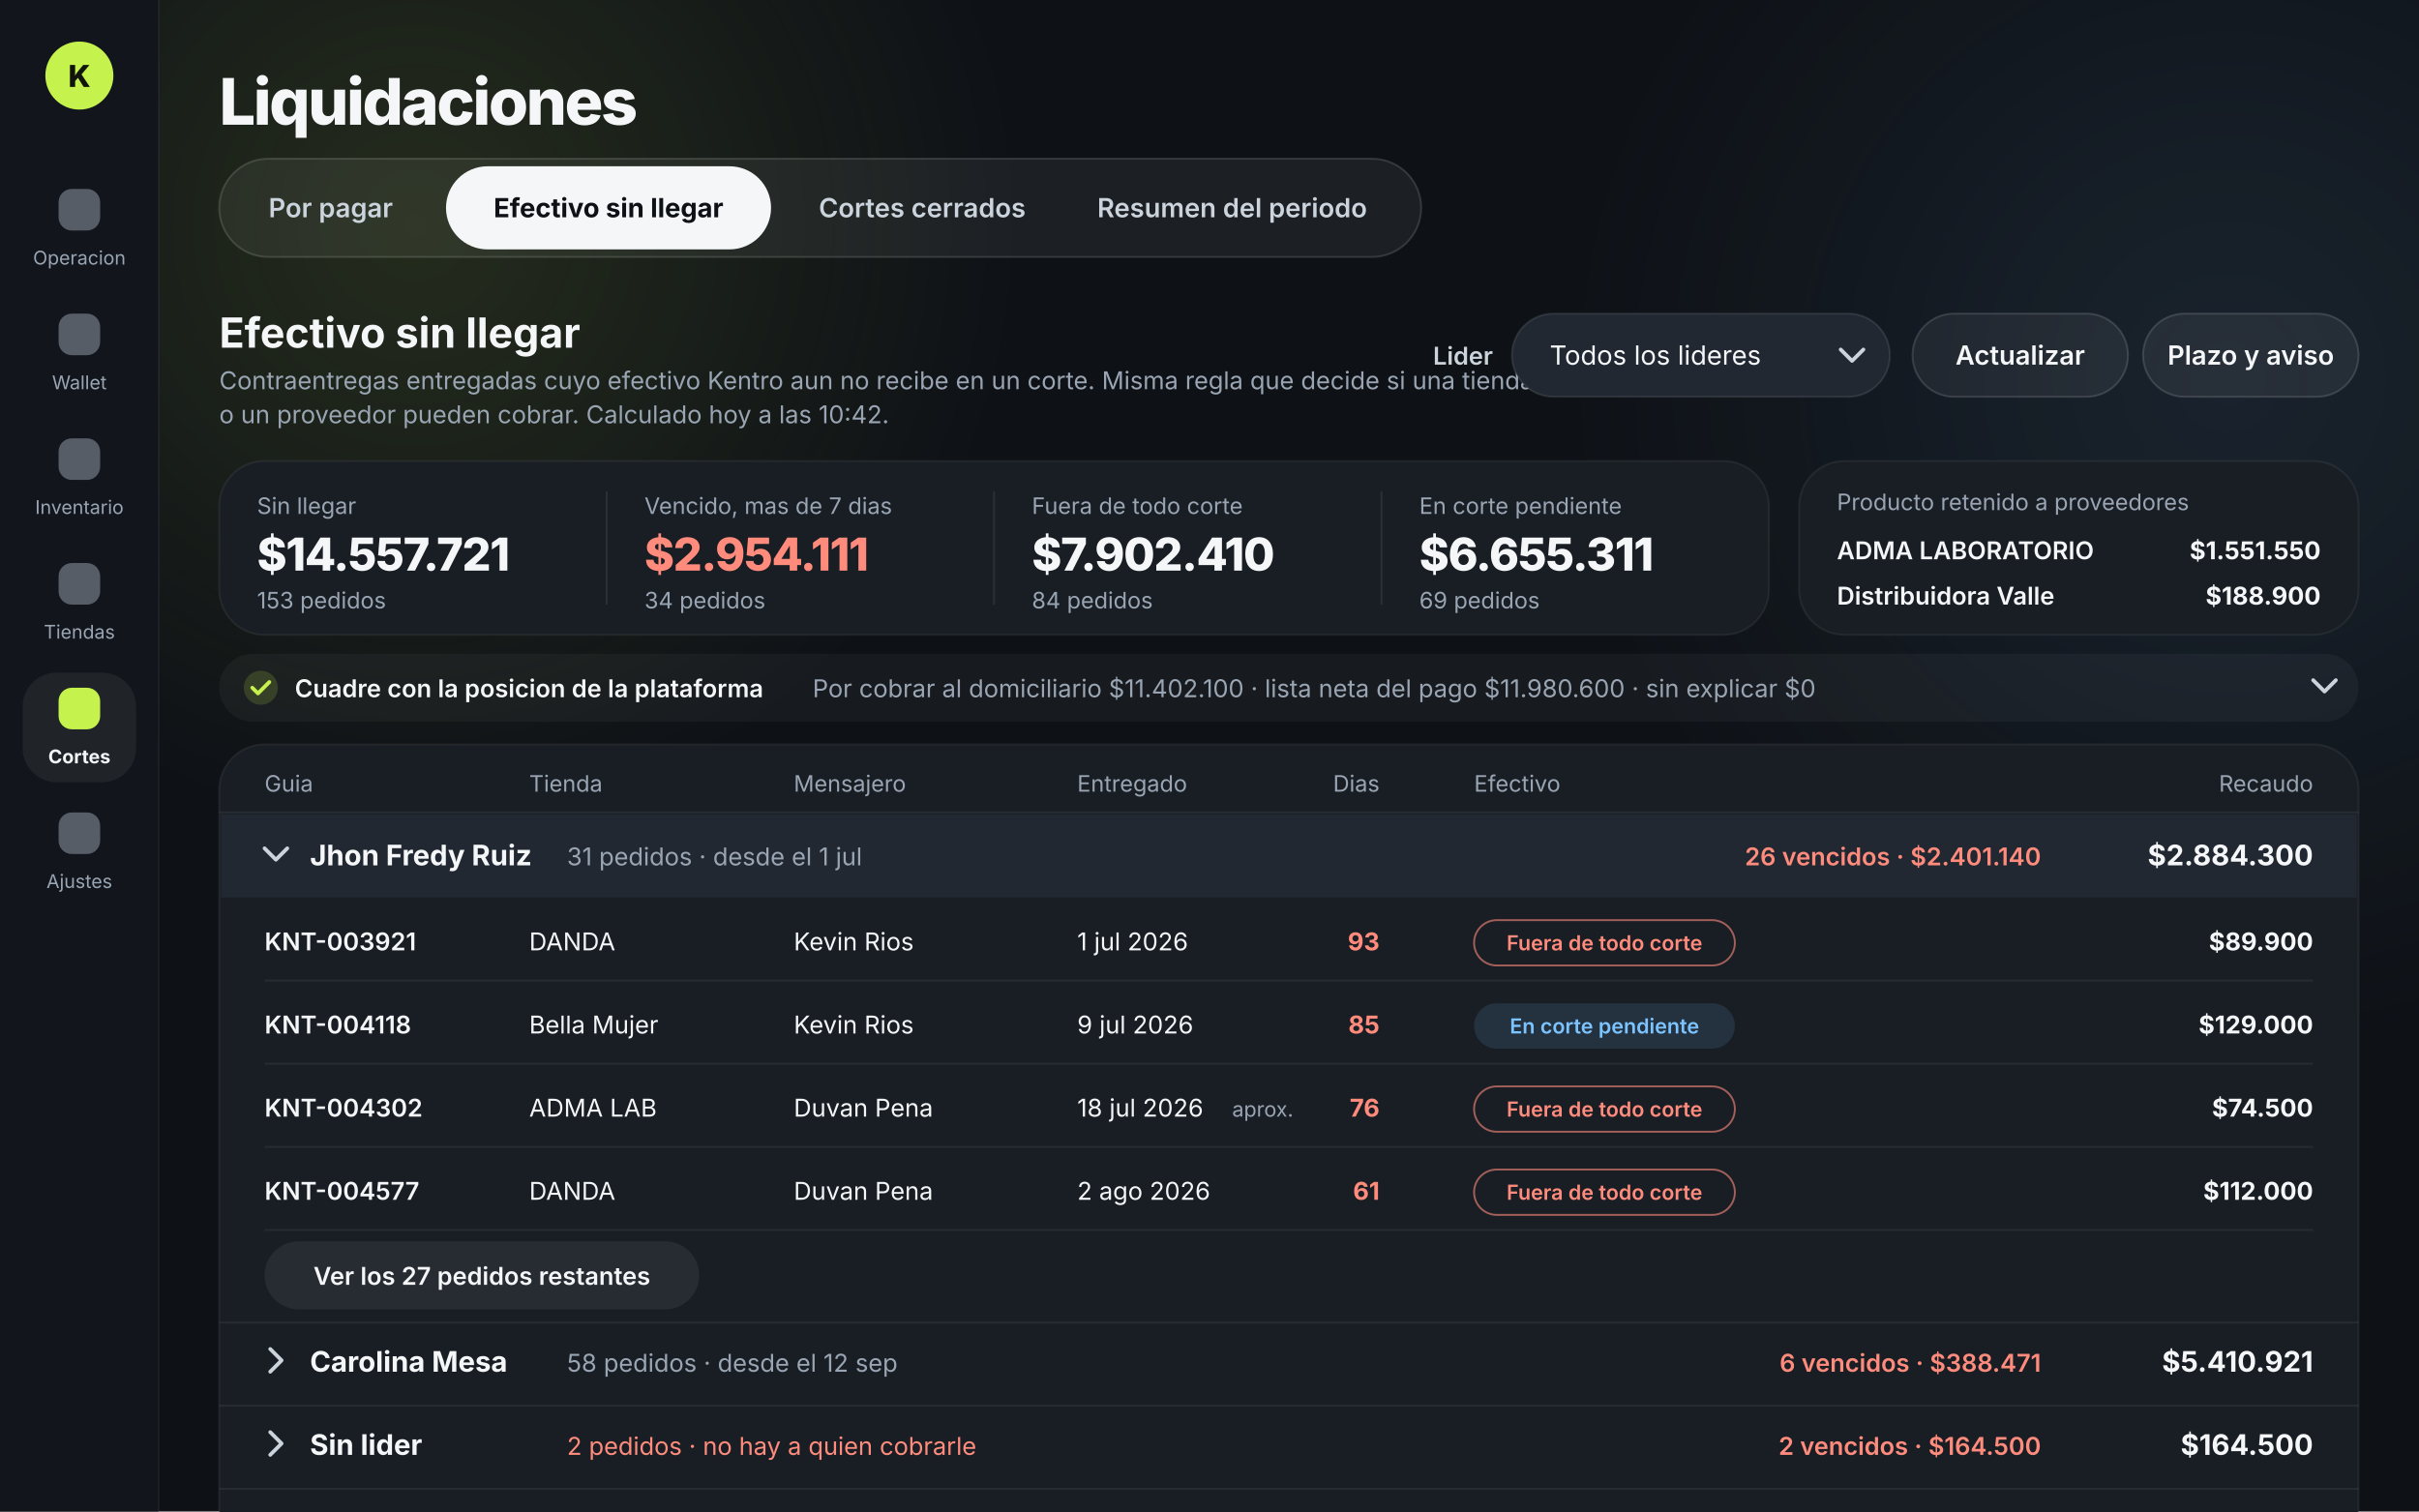
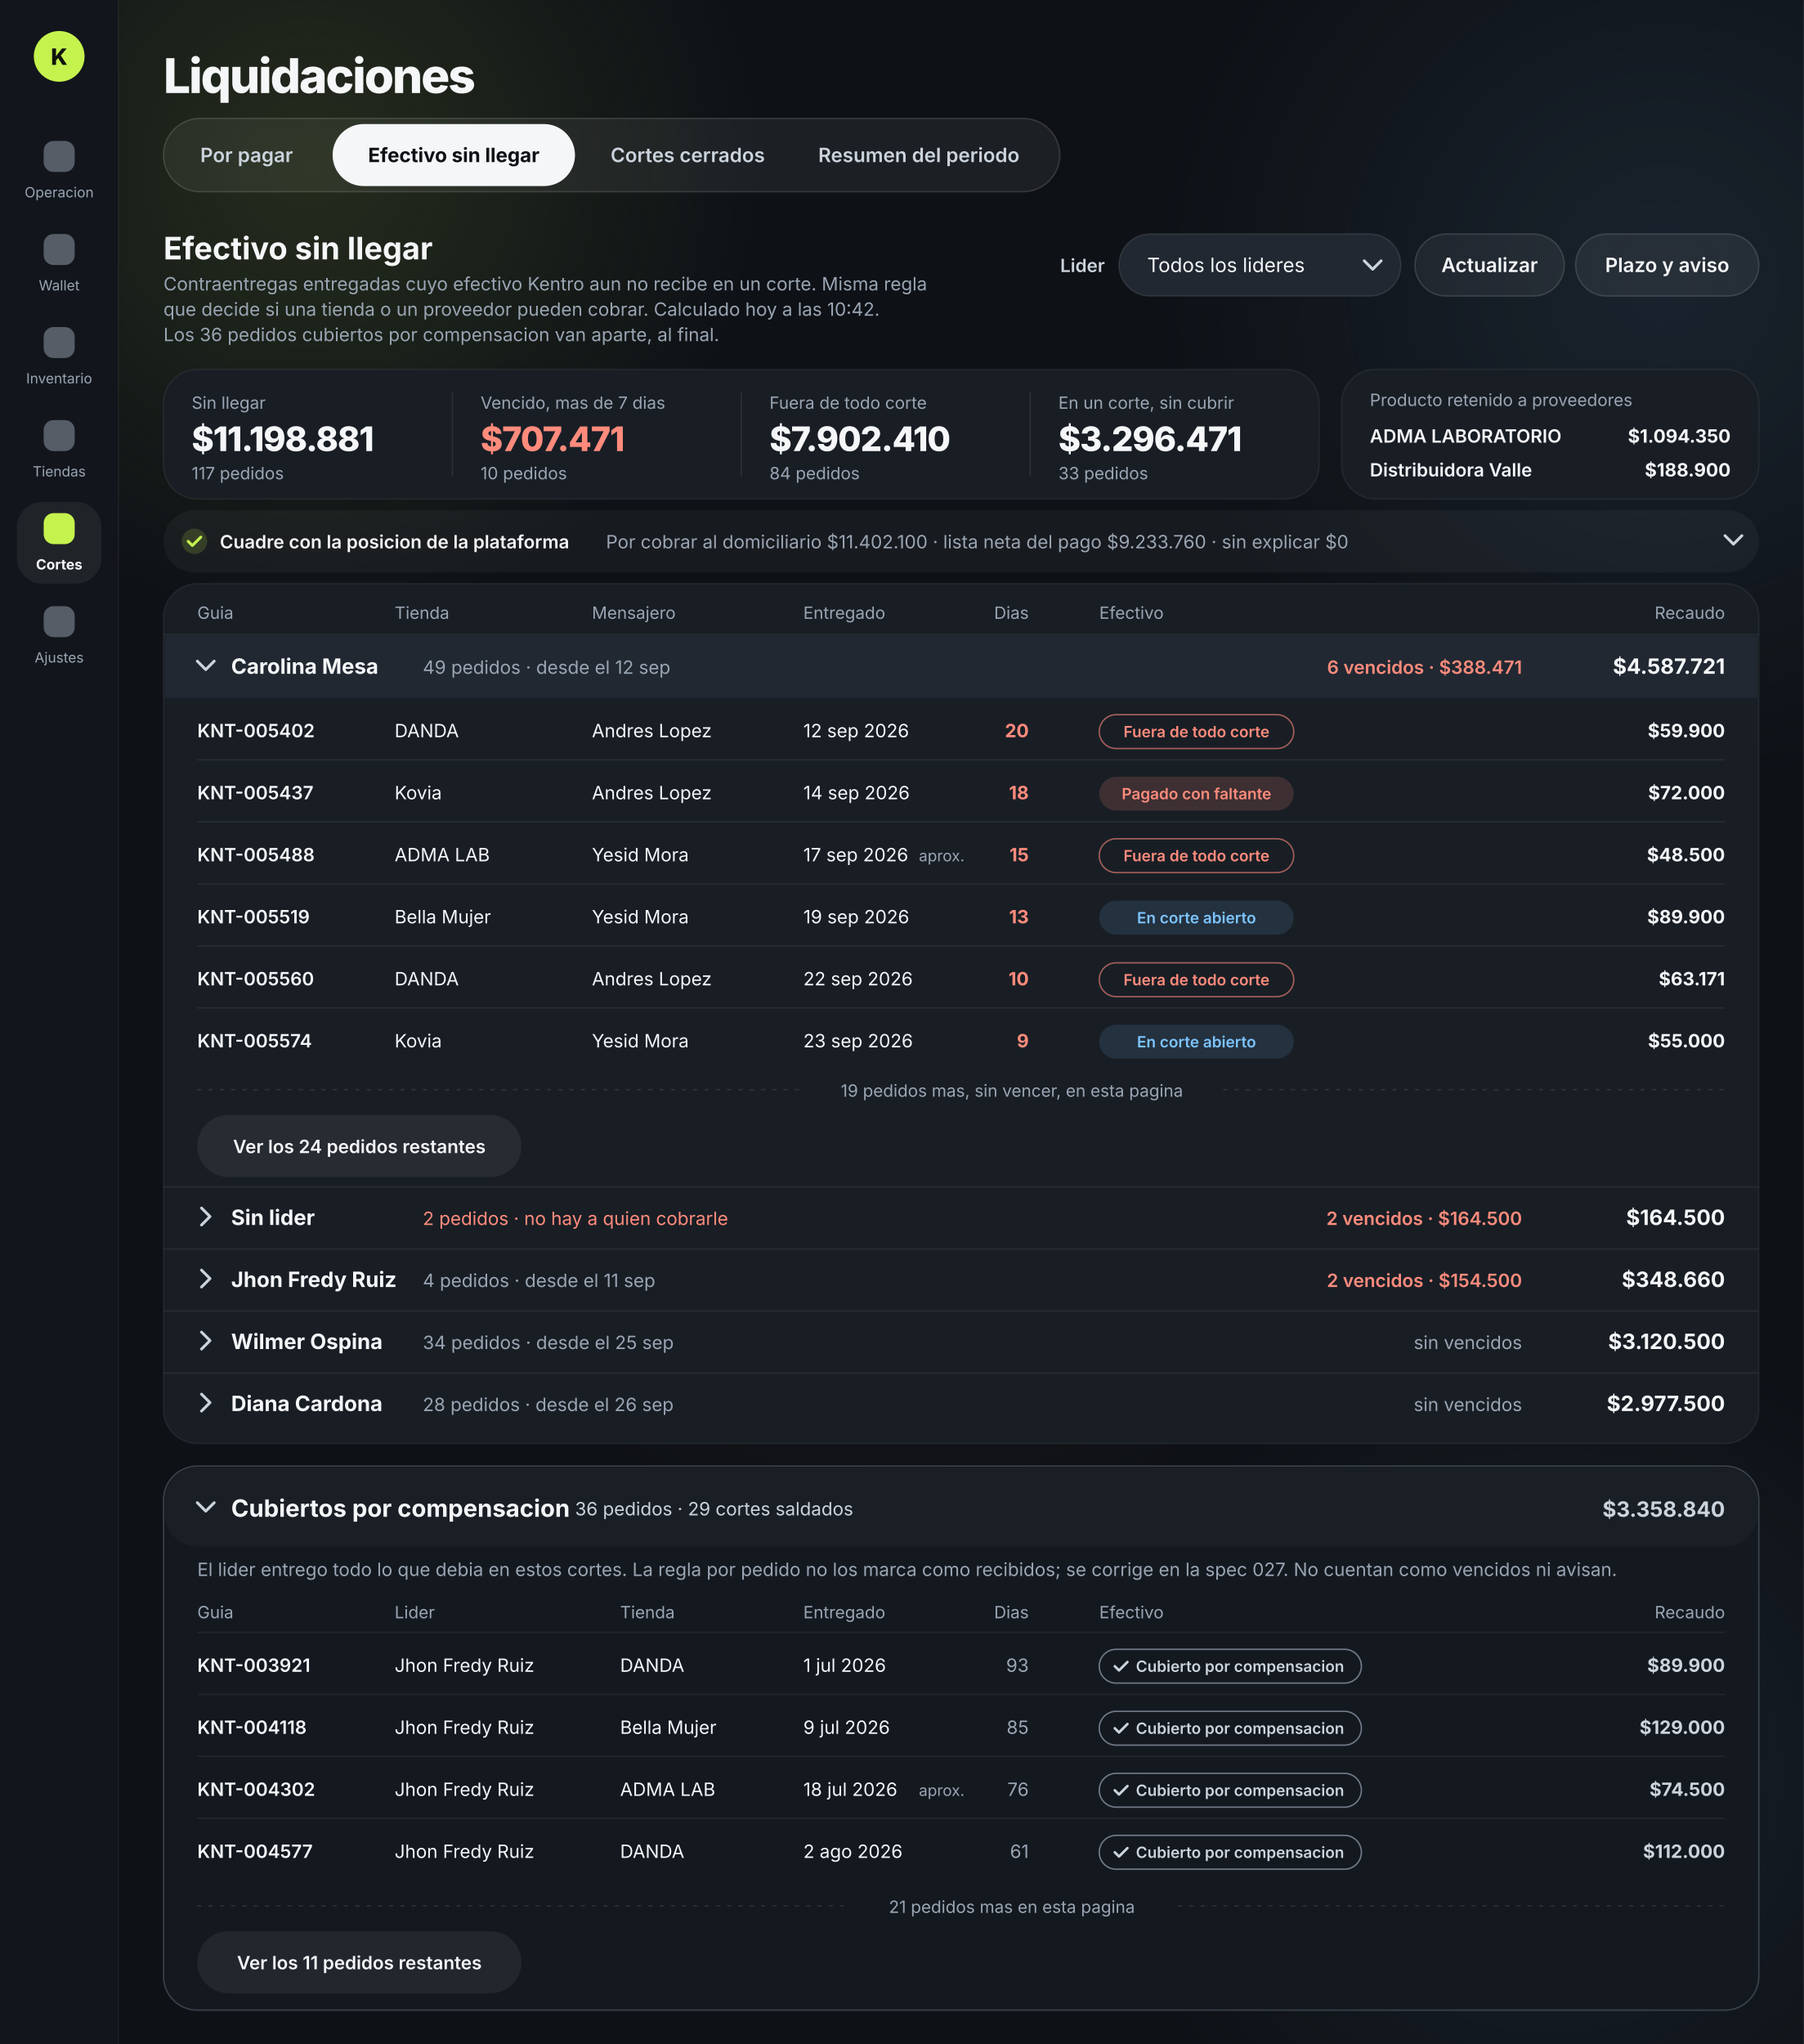
- <svg xmlns="http://www.w3.org/2000/svg" width="1280" height="800" viewBox="0 0 1280 800">
+ <svg xmlns="http://www.w3.org/2000/svg" width="1280" height="1450" viewBox="0 0 1280 1450">
  <defs>
    <radialGradient id="ga" cx="50%" cy="50%" r="50%">
      <stop offset="0" stop-color="#c6f24e" stop-opacity="0.12" />
      <stop offset="1" stop-color="#c6f24e" stop-opacity="0" />
    </radialGradient>
    <radialGradient id="gb" cx="50%" cy="50%" r="50%">
      <stop offset="0" stop-color="#7cc4ff" stop-opacity="0.10" />
      <stop offset="1" stop-color="#7cc4ff" stop-opacity="0" />
    </radialGradient>
    <radialGradient id="gc" cx="50%" cy="50%" r="50%">
      <stop offset="0" stop-color="#ff8b7c" stop-opacity="0.08" />
      <stop offset="1" stop-color="#ff8b7c" stop-opacity="0" />
    </radialGradient>
  </defs>
  <style>
    text{font-family:'Plus Jakarta Sans',system-ui,-apple-system,'Segoe UI',sans-serif}
    .n{font-variant-numeric:tabular-nums}
  </style>
-   <rect width="1280" height="800" fill="#0e1116" />
+   <rect width="1280" height="1450" fill="#0e1116" />
  <circle cx="220" cy="120" r="320" fill="url(#ga)" />
  <circle cx="1180" cy="200" r="360" fill="url(#gb)" />
-   <circle cx="640" cy="780" r="340" fill="url(#gc)" />
-   <rect x="0" y="0" width="84" height="800" fill="#12161c" />
-   <line x1="84" y1="0" x2="84" y2="800" stroke="#ffffff" stroke-opacity="0.05" />
+   <circle cx="640" cy="760" r="340" fill="url(#gc)" />
+   <circle cx="1100" cy="1260" r="320" fill="url(#gb)" />
+   <rect x="0" y="0" width="84" height="1450" fill="#12161c" />
+   <line x1="84" y1="0" x2="84" y2="1450" stroke="#ffffff" stroke-opacity="0.05" />
  <circle cx="42" cy="40" r="18" fill="#c6f24e" />
  <text x="42" y="46" text-anchor="middle" font-size="16" font-weight="800" fill="#10140c">K</text>
  <g font-size="10" text-anchor="middle">
    <rect x="31" y="100" width="22" height="22" rx="7" fill="#9aa5b3" fill-opacity="0.5" />
    <text x="42" y="140" fill="#9aa5b3">Operacion</text>
    <rect x="31" y="166" width="22" height="22" rx="7" fill="#9aa5b3" fill-opacity="0.5" />
    <text x="42" y="206" fill="#9aa5b3">Wallet</text>
    <rect x="31" y="232" width="22" height="22" rx="7" fill="#9aa5b3" fill-opacity="0.5" />
    <text x="42" y="272" fill="#9aa5b3">Inventario</text>
    <rect x="31" y="298" width="22" height="22" rx="7" fill="#9aa5b3" fill-opacity="0.5" />
    <text x="42" y="338" fill="#9aa5b3">Tiendas</text>
    <rect x="12" y="356" width="60" height="58" rx="18" fill="#ffffff" fill-opacity="0.06" />
    <rect x="31" y="364" width="22" height="22" rx="7" fill="#c6f24e" />
    <text x="42" y="404" fill="#f4f6f8" font-weight="700">Cortes</text>
    <rect x="31" y="430" width="22" height="22" rx="7" fill="#9aa5b3" fill-opacity="0.5" />
    <text x="42" y="470" fill="#9aa5b3">Ajustes</text>
  </g>
  <text x="116" y="66" font-size="34" font-weight="800" fill="#f4f6f8" letter-spacing="-1.2">Liquidaciones</text>
  <rect x="116" y="84" width="636" height="52" rx="26" fill="#ffffff" fill-opacity="0.06" stroke="#ffffff" stroke-opacity="0.14" />
  <text x="175" y="115" text-anchor="middle" font-size="14" font-weight="600" fill="#cbd3dc">Por pagar</text>
  <rect x="236" y="88" width="172" height="44" rx="22" fill="#f4f6f8" />
  <text x="322" y="115" text-anchor="middle" font-size="14" font-weight="700" fill="#0e1116">Efectivo sin llegar</text>
  <text x="488" y="115" text-anchor="middle" font-size="14" font-weight="600" fill="#cbd3dc">Cortes cerrados</text>
  <text x="652" y="115" text-anchor="middle" font-size="14" font-weight="600" fill="#cbd3dc">Resumen del periodo</text>
  <text x="116" y="184" font-size="22" font-weight="700" fill="#f4f6f8">Efectivo sin llegar</text>
-   <text x="116" y="206" font-size="13" fill="#9aa5b3">Contraentregas entregadas cuyo efectivo Kentro aun no recibe en un corte. Misma regla que decide si una tienda</text>
-   <text x="116" y="224" font-size="13" fill="#9aa5b3">o un proveedor pueden cobrar. Calculado hoy a las 10:42.</text>
-   <text x="790" y="193" text-anchor="end" font-size="13" font-weight="600" fill="#cbd3dc">Lider</text>
-   <rect x="800" y="166" width="200" height="44" rx="22" fill="#212832" stroke="#ffffff" stroke-opacity="0.10" />
-   <text x="820" y="193" font-size="14" fill="#f4f6f8">Todos los lideres</text>
-   <path d="M974 185 l6 6 l6 -6" fill="none" stroke="#cbd3dc" stroke-width="2" stroke-linecap="round" stroke-linejoin="round" />
-   <rect x="1012" y="166" width="114" height="44" rx="22" fill="#ffffff" fill-opacity="0.06" stroke="#ffffff" stroke-opacity="0.14" />
-   <text x="1069" y="193" text-anchor="middle" font-size="14" font-weight="600" fill="#f4f6f8">Actualizar</text>
-   <rect x="1134" y="166" width="114" height="44" rx="22" fill="#ffffff" fill-opacity="0.06" stroke="#ffffff" stroke-opacity="0.14" />
-   <text x="1191" y="193" text-anchor="middle" font-size="14" font-weight="600" fill="#f4f6f8">Plazo y aviso</text>
-   <rect x="116" y="244" width="820" height="92" rx="24" fill="#191e25" stroke="#ffffff" stroke-opacity="0.06" />
-   <line x1="321" y1="260" x2="321" y2="320" stroke="#ffffff" stroke-opacity="0.08" />
-   <line x1="526" y1="260" x2="526" y2="320" stroke="#ffffff" stroke-opacity="0.08" />
-   <line x1="731" y1="260" x2="731" y2="320" stroke="#ffffff" stroke-opacity="0.08" />
+   <text x="116" y="206" font-size="13" fill="#9aa5b3">Contraentregas entregadas cuyo efectivo Kentro aun no recibe en un corte. Misma regla</text>
+   <text x="116" y="224" font-size="13" fill="#9aa5b3">que decide si una tienda o un proveedor pueden cobrar. Calculado hoy a las 10:42.</text>
+   <text x="116" y="242" font-size="13" fill="#9aa5b3">Los 36 pedidos cubiertos por compensacion van aparte, al final.</text>
+   <text x="784" y="193" text-anchor="end" font-size="13" font-weight="600" fill="#cbd3dc">Lider</text>
+   <rect x="794" y="166" width="200" height="44" rx="22" fill="#212832" stroke="#ffffff" stroke-opacity="0.10" />
+   <text x="814" y="193" font-size="14" fill="#f4f6f8">Todos los lideres</text>
+   <path d="M968 185 l6 6 l6 -6" fill="none" stroke="#cbd3dc" stroke-width="2" stroke-linecap="round" stroke-linejoin="round" />
+   <rect x="1004" y="166" width="106" height="44" rx="22" fill="#ffffff" fill-opacity="0.06" stroke="#ffffff" stroke-opacity="0.14" />
+   <text x="1057" y="193" text-anchor="middle" font-size="14" font-weight="600" fill="#f4f6f8">Actualizar</text>
+   <rect x="1118" y="166" width="130" height="44" rx="22" fill="#ffffff" fill-opacity="0.06" stroke="#ffffff" stroke-opacity="0.14" />
+   <text x="1183" y="193" text-anchor="middle" font-size="14" font-weight="600" fill="#f4f6f8">Plazo y aviso</text>
+   <rect x="116" y="262" width="820" height="92" rx="24" fill="#191e25" stroke="#ffffff" stroke-opacity="0.06" />
+   <line x1="321" y1="278" x2="321" y2="338" stroke="#ffffff" stroke-opacity="0.08" />
+   <line x1="526" y1="278" x2="526" y2="338" stroke="#ffffff" stroke-opacity="0.08" />
+   <line x1="731" y1="278" x2="731" y2="338" stroke="#ffffff" stroke-opacity="0.08" />
  <g>
-     <text x="136" y="272" font-size="12" fill="#9aa5b3">Sin llegar</text>
-     <text x="136" y="302" class="n" font-size="24" font-weight="800" fill="#f4f6f8" letter-spacing="-0.6">$14.557.721</text>
-     <text x="136" y="322" font-size="12" fill="#9aa5b3">153 pedidos</text>
-     <text x="341" y="272" font-size="12" fill="#9aa5b3">Vencido, mas de 7 dias</text>
-     <text x="341" y="302" class="n" font-size="24" font-weight="800" fill="#ff8b7c" letter-spacing="-0.6">$2.954.111</text>
-     <text x="341" y="322" font-size="12" fill="#9aa5b3">34 pedidos</text>
-     <text x="546" y="272" font-size="12" fill="#9aa5b3">Fuera de todo corte</text>
-     <text x="546" y="302" class="n" font-size="24" font-weight="800" fill="#f4f6f8" letter-spacing="-0.6">$7.902.410</text>
-     <text x="546" y="322" font-size="12" fill="#9aa5b3">84 pedidos</text>
-     <text x="751" y="272" font-size="12" fill="#9aa5b3">En corte pendiente</text>
-     <text x="751" y="302" class="n" font-size="24" font-weight="800" fill="#f4f6f8" letter-spacing="-0.6">$6.655.311</text>
-     <text x="751" y="322" font-size="12" fill="#9aa5b3">69 pedidos</text>
-   </g>
-   <rect x="952" y="244" width="296" height="92" rx="24" fill="#191e25" stroke="#ffffff" stroke-opacity="0.06" />
-   <text x="972" y="270" font-size="12" fill="#9aa5b3">Producto retenido a proveedores</text>
-   <text x="972" y="296" font-size="13" font-weight="600" fill="#f4f6f8">ADMA LABORATORIO</text>
-   <text x="1228" y="296" text-anchor="end" class="n" font-size="13" font-weight="700" fill="#f4f6f8">$1.551.550</text>
-   <text x="972" y="320" font-size="13" font-weight="600" fill="#f4f6f8">Distribuidora Valle</text>
-   <text x="1228" y="320" text-anchor="end" class="n" font-size="13" font-weight="700" fill="#f4f6f8">$188.900</text>
-   <rect x="116" y="346" width="1132" height="36" rx="18" fill="#ffffff" fill-opacity="0.04" />
-   <circle cx="138" cy="364" r="9" fill="#c6f24e" fill-opacity="0.16" />
-   <path d="M133.5 364 l3 3 l6 -6" fill="none" stroke="#c6f24e" stroke-width="2" stroke-linecap="round" stroke-linejoin="round" />
-   <text x="156" y="369" font-size="13" font-weight="600" fill="#f4f6f8">Cuadre con la posicion de la plataforma</text>
-   <text x="430" y="369" class="n" font-size="13" fill="#9aa5b3">Por cobrar al domiciliario $11.402.100 · lista neta del pago $11.980.600 · sin explicar $0</text>
-   <path d="M1224 360 l6 6 l6 -6" fill="none" stroke="#cbd3dc" stroke-width="2" stroke-linecap="round" stroke-linejoin="round" />
-   <rect x="116" y="394" width="1132" height="440" rx="24" fill="#191e25" stroke="#ffffff" stroke-opacity="0.06" />
+     <text x="136" y="290" font-size="12" fill="#9aa5b3">Sin llegar</text>
+     <text x="136" y="320" class="n" font-size="24" font-weight="800" fill="#f4f6f8" letter-spacing="-0.6">$11.198.881</text>
+     <text x="136" y="340" font-size="12" fill="#9aa5b3">117 pedidos</text>
+     <text x="341" y="290" font-size="12" fill="#9aa5b3">Vencido, mas de 7 dias</text>
+     <text x="341" y="320" class="n" font-size="24" font-weight="800" fill="#ff8b7c" letter-spacing="-0.6">$707.471</text>
+     <text x="341" y="340" font-size="12" fill="#9aa5b3">10 pedidos</text>
+     <text x="546" y="290" font-size="12" fill="#9aa5b3">Fuera de todo corte</text>
+     <text x="546" y="320" class="n" font-size="24" font-weight="800" fill="#f4f6f8" letter-spacing="-0.6">$7.902.410</text>
+     <text x="546" y="340" font-size="12" fill="#9aa5b3">84 pedidos</text>
+     <text x="751" y="290" font-size="12" fill="#9aa5b3">En un corte, sin cubrir</text>
+     <text x="751" y="320" class="n" font-size="24" font-weight="800" fill="#f4f6f8" letter-spacing="-0.6">$3.296.471</text>
+     <text x="751" y="340" font-size="12" fill="#9aa5b3">33 pedidos</text>
+   </g>
+   <rect x="952" y="262" width="296" height="92" rx="24" fill="#191e25" stroke="#ffffff" stroke-opacity="0.06" />
+   <text x="972" y="288" font-size="12" fill="#9aa5b3">Producto retenido a proveedores</text>
+   <text x="972" y="314" font-size="13" font-weight="600" fill="#f4f6f8">ADMA LABORATORIO</text>
+   <text x="1228" y="314" text-anchor="end" class="n" font-size="13" font-weight="700" fill="#f4f6f8">$1.094.350</text>
+   <text x="972" y="338" font-size="13" font-weight="600" fill="#f4f6f8">Distribuidora Valle</text>
+   <text x="1228" y="338" text-anchor="end" class="n" font-size="13" font-weight="700" fill="#f4f6f8">$188.900</text>
+   <rect x="116" y="362" width="1132" height="44" rx="22" fill="#ffffff" fill-opacity="0.04" />
+   <circle cx="138" cy="384" r="9" fill="#c6f24e" fill-opacity="0.16" />
+   <path d="M133.5 384 l3 3 l6 -6" fill="none" stroke="#c6f24e" stroke-width="2" stroke-linecap="round" stroke-linejoin="round" />
+   <text x="156" y="389" font-size="13" font-weight="600" fill="#f4f6f8">Cuadre con la posicion de la plataforma</text>
+   <text x="430" y="389" class="n" font-size="13" fill="#9aa5b3">Por cobrar al domiciliario $11.402.100 · lista neta del pago $9.233.760 · sin explicar $0</text>
+   <path d="M1224 380 l6 6 l6 -6" fill="none" stroke="#cbd3dc" stroke-width="2" stroke-linecap="round" stroke-linejoin="round" />
+   <rect x="116" y="414" width="1132" height="610" rx="24" fill="#191e25" stroke="#ffffff" stroke-opacity="0.06" />
  <g font-size="12" fill="#9aa5b3">
-     <text x="140" y="419">Guia</text>
-     <text x="280" y="419">Tienda</text>
-     <text x="420" y="419">Mensajero</text>
-     <text x="570" y="419">Entregado</text>
-     <text x="730" y="419" text-anchor="end">Dias</text>
-     <text x="780" y="419">Efectivo</text>
-     <text x="1224" y="419" text-anchor="end">Recaudo</text>
-   </g>
-   <line x1="116" y1="430" x2="1248" y2="430" stroke="#ffffff" stroke-opacity="0.06" />
-   <rect x="117" y="431" width="1130" height="44" fill="#212832" />
-   <path d="M140 449 l6 6 l6 -6" fill="none" stroke="#cbd3dc" stroke-width="2" stroke-linecap="round" stroke-linejoin="round" />
-   <text x="164" y="458" font-size="15" font-weight="700" fill="#f4f6f8">Jhon Fredy Ruiz</text>
-   <text x="300" y="458" font-size="13" fill="#9aa5b3">31 pedidos · desde el 1 jul</text>
-   <text x="1080" y="458" text-anchor="end" class="n" font-size="13" font-weight="600" fill="#ff8b7c">26 vencidos · $2.401.140</text>
-   <text x="1224" y="458" text-anchor="end" class="n" font-size="15" font-weight="700" fill="#f4f6f8">$2.884.300</text>
-   <g font-size="13" fill="#f4f6f8">
-     <text x="140" y="503" class="n" font-weight="600">KNT-003921</text>
-     <text x="280" y="503">DANDA</text>
-     <text x="420" y="503">Kevin Rios</text>
-     <text x="570" y="503" class="n">1 jul 2026</text>
-     <text x="730" y="503" text-anchor="end" class="n" font-weight="700" fill="#ff8b7c">93</text>
-     <rect x="780" y="487" width="138" height="24" rx="12" fill="none" stroke="#ff8b7c" stroke-opacity="0.6" />
-     <text x="849" y="503" text-anchor="middle" font-size="11" font-weight="600" fill="#ff8b7c">Fuera de todo corte</text>
-     <text x="1224" y="503" text-anchor="end" class="n" font-weight="700">$89.900</text>
-   </g>
-   <line x1="140" y1="519" x2="1224" y2="519" stroke="#ffffff" stroke-opacity="0.06" />
-   <g font-size="13" fill="#f4f6f8">
-     <text x="140" y="547" class="n" font-weight="600">KNT-004118</text>
-     <text x="280" y="547">Bella Mujer</text>
-     <text x="420" y="547">Kevin Rios</text>
-     <text x="570" y="547" class="n">9 jul 2026</text>
-     <text x="730" y="547" text-anchor="end" class="n" font-weight="700" fill="#ff8b7c">85</text>
-     <rect x="780" y="531" width="138" height="24" rx="12" fill="#7cc4ff" fill-opacity="0.12" />
-     <text x="849" y="547" text-anchor="middle" font-size="11" font-weight="600" fill="#7cc4ff">En corte pendiente</text>
-     <text x="1224" y="547" text-anchor="end" class="n" font-weight="700">$129.000</text>
-   </g>
-   <line x1="140" y1="563" x2="1224" y2="563" stroke="#ffffff" stroke-opacity="0.06" />
-   <g font-size="13" fill="#f4f6f8">
-     <text x="140" y="591" class="n" font-weight="600">KNT-004302</text>
-     <text x="280" y="591">ADMA LAB</text>
-     <text x="420" y="591">Duvan Pena</text>
-     <text x="570" y="591" class="n">18 jul 2026</text>
-     <text x="652" y="591" font-size="11" fill="#9aa5b3">aprox.</text>
-     <text x="730" y="591" text-anchor="end" class="n" font-weight="700" fill="#ff8b7c">76</text>
-     <rect x="780" y="575" width="138" height="24" rx="12" fill="none" stroke="#ff8b7c" stroke-opacity="0.6" />
-     <text x="849" y="591" text-anchor="middle" font-size="11" font-weight="600" fill="#ff8b7c">Fuera de todo corte</text>
-     <text x="1224" y="591" text-anchor="end" class="n" font-weight="700">$74.500</text>
-   </g>
-   <line x1="140" y1="607" x2="1224" y2="607" stroke="#ffffff" stroke-opacity="0.06" />
-   <g font-size="13" fill="#f4f6f8">
-     <text x="140" y="635" class="n" font-weight="600">KNT-004577</text>
-     <text x="280" y="635">DANDA</text>
-     <text x="420" y="635">Duvan Pena</text>
-     <text x="570" y="635" class="n">2 ago 2026</text>
-     <text x="730" y="635" text-anchor="end" class="n" font-weight="700" fill="#ff8b7c">61</text>
-     <rect x="780" y="619" width="138" height="24" rx="12" fill="none" stroke="#ff8b7c" stroke-opacity="0.6" />
-     <text x="849" y="635" text-anchor="middle" font-size="11" font-weight="600" fill="#ff8b7c">Fuera de todo corte</text>
-     <text x="1224" y="635" text-anchor="end" class="n" font-weight="700">$112.000</text>
-   </g>
-   <line x1="140" y1="651" x2="1224" y2="651" stroke="#ffffff" stroke-opacity="0.06" />
-   <rect x="140" y="657" width="230" height="36" rx="18" fill="#ffffff" fill-opacity="0.06" />
-   <text x="255" y="680" text-anchor="middle" font-size="13" font-weight="600" fill="#f4f6f8">Ver los 27 pedidos restantes</text>
-   <line x1="116" y1="700" x2="1248" y2="700" stroke="#ffffff" stroke-opacity="0.06" />
-   <path d="M143 714 l6 6 l-6 6" fill="none" stroke="#cbd3dc" stroke-width="2" stroke-linecap="round" stroke-linejoin="round" />
-   <text x="164" y="726" font-size="15" font-weight="700" fill="#f4f6f8">Carolina Mesa</text>
-   <text x="300" y="726" font-size="13" fill="#9aa5b3">58 pedidos · desde el 12 sep</text>
-   <text x="1080" y="726" text-anchor="end" class="n" font-size="13" font-weight="600" fill="#ff8b7c">6 vencidos · $388.471</text>
-   <text x="1224" y="726" text-anchor="end" class="n" font-size="15" font-weight="700" fill="#f4f6f8">$5.410.921</text>
-   <line x1="116" y1="744" x2="1248" y2="744" stroke="#ffffff" stroke-opacity="0.06" />
-   <path d="M143 758 l6 6 l-6 6" fill="none" stroke="#cbd3dc" stroke-width="2" stroke-linecap="round" stroke-linejoin="round" />
-   <text x="164" y="770" font-size="15" font-weight="700" fill="#f4f6f8">Sin lider</text>
-   <text x="300" y="770" font-size="13" fill="#ff8b7c">2 pedidos · no hay a quien cobrarle</text>
-   <text x="1080" y="770" text-anchor="end" class="n" font-size="13" font-weight="600" fill="#ff8b7c">2 vencidos · $164.500</text>
-   <text x="1224" y="770" text-anchor="end" class="n" font-size="15" font-weight="700" fill="#f4f6f8">$164.500</text>
-   <line x1="116" y1="788" x2="1248" y2="788" stroke="#ffffff" stroke-opacity="0.06" />
+     <text x="140" y="439">Guia</text>
+     <text x="280" y="439">Tienda</text>
+     <text x="420" y="439">Mensajero</text>
+     <text x="570" y="439">Entregado</text>
+     <text x="730" y="439" text-anchor="end">Dias</text>
+     <text x="780" y="439">Efectivo</text>
+     <text x="1224" y="439" text-anchor="end">Recaudo</text>
+   </g>
+   <line x1="116" y1="450" x2="1248" y2="450" stroke="#ffffff" stroke-opacity="0.06" />
+   <rect x="117" y="451" width="1130" height="44" fill="#212832" />
+   <path d="M140 469 l6 6 l6 -6" fill="none" stroke="#cbd3dc" stroke-width="2" stroke-linecap="round" stroke-linejoin="round" />
+   <text x="164" y="478" font-size="15" font-weight="700" fill="#f4f6f8">Carolina Mesa</text>
+   <text x="300" y="478" font-size="13" fill="#9aa5b3">49 pedidos · desde el 12 sep</text>
+   <text x="1080" y="478" text-anchor="end" class="n" font-size="13" font-weight="600" fill="#ff8b7c">6 vencidos · $388.471</text>
+   <text x="1224" y="478" text-anchor="end" class="n" font-size="15" font-weight="700" fill="#f4f6f8">$4.587.721</text>
+   <g transform="translate(0,495)" font-size="13" fill="#f4f6f8">
+     <text x="140" y="28" class="n" font-weight="600">KNT-005402</text>
+     <text x="280" y="28">DANDA</text>
+     <text x="420" y="28">Andres Lopez</text>
+     <text x="570" y="28" class="n">12 sep 2026</text>
+     <text x="730" y="28" text-anchor="end" class="n" font-weight="700" fill="#ff8b7c">20</text>
+     <rect x="780" y="12" width="138" height="24" rx="12" fill="none" stroke="#ff8b7c" stroke-opacity="0.6" />
+     <text x="849" y="28" text-anchor="middle" font-size="11" font-weight="600" fill="#ff8b7c">Fuera de todo corte</text>
+     <text x="1224" y="28" text-anchor="end" class="n" font-weight="700">$59.900</text>
+     <line x1="140" y1="44" x2="1224" y2="44" stroke="#ffffff" stroke-opacity="0.06" />
+   </g>
+   <g transform="translate(0,539)" font-size="13" fill="#f4f6f8">
+     <text x="140" y="28" class="n" font-weight="600">KNT-005437</text>
+     <text x="280" y="28">Kovia</text>
+     <text x="420" y="28">Andres Lopez</text>
+     <text x="570" y="28" class="n">14 sep 2026</text>
+     <text x="730" y="28" text-anchor="end" class="n" font-weight="700" fill="#ff8b7c">18</text>
+     <rect x="780" y="12" width="138" height="24" rx="12" fill="#ff8b7c" fill-opacity="0.16" />
+     <text x="849" y="28" text-anchor="middle" font-size="11" font-weight="600" fill="#ff8b7c">Pagado con faltante</text>
+     <text x="1224" y="28" text-anchor="end" class="n" font-weight="700">$72.000</text>
+     <line x1="140" y1="44" x2="1224" y2="44" stroke="#ffffff" stroke-opacity="0.06" />
+   </g>
+   <g transform="translate(0,583)" font-size="13" fill="#f4f6f8">
+     <text x="140" y="28" class="n" font-weight="600">KNT-005488</text>
+     <text x="280" y="28">ADMA LAB</text>
+     <text x="420" y="28">Yesid Mora</text>
+     <text x="570" y="28" class="n">17 sep 2026</text>
+     <text x="652" y="28" font-size="11" fill="#9aa5b3">aprox.</text>
+     <text x="730" y="28" text-anchor="end" class="n" font-weight="700" fill="#ff8b7c">15</text>
+     <rect x="780" y="12" width="138" height="24" rx="12" fill="none" stroke="#ff8b7c" stroke-opacity="0.6" />
+     <text x="849" y="28" text-anchor="middle" font-size="11" font-weight="600" fill="#ff8b7c">Fuera de todo corte</text>
+     <text x="1224" y="28" text-anchor="end" class="n" font-weight="700">$48.500</text>
+     <line x1="140" y1="44" x2="1224" y2="44" stroke="#ffffff" stroke-opacity="0.06" />
+   </g>
+   <g transform="translate(0,627)" font-size="13" fill="#f4f6f8">
+     <text x="140" y="28" class="n" font-weight="600">KNT-005519</text>
+     <text x="280" y="28">Bella Mujer</text>
+     <text x="420" y="28">Yesid Mora</text>
+     <text x="570" y="28" class="n">19 sep 2026</text>
+     <text x="730" y="28" text-anchor="end" class="n" font-weight="700" fill="#ff8b7c">13</text>
+     <rect x="780" y="12" width="138" height="24" rx="12" fill="#7cc4ff" fill-opacity="0.12" />
+     <text x="849" y="28" text-anchor="middle" font-size="11" font-weight="600" fill="#7cc4ff">En corte abierto</text>
+     <text x="1224" y="28" text-anchor="end" class="n" font-weight="700">$89.900</text>
+     <line x1="140" y1="44" x2="1224" y2="44" stroke="#ffffff" stroke-opacity="0.06" />
+   </g>
+   <g transform="translate(0,671)" font-size="13" fill="#f4f6f8">
+     <text x="140" y="28" class="n" font-weight="600">KNT-005560</text>
+     <text x="280" y="28">DANDA</text>
+     <text x="420" y="28">Andres Lopez</text>
+     <text x="570" y="28" class="n">22 sep 2026</text>
+     <text x="730" y="28" text-anchor="end" class="n" font-weight="700" fill="#ff8b7c">10</text>
+     <rect x="780" y="12" width="138" height="24" rx="12" fill="none" stroke="#ff8b7c" stroke-opacity="0.6" />
+     <text x="849" y="28" text-anchor="middle" font-size="11" font-weight="600" fill="#ff8b7c">Fuera de todo corte</text>
+     <text x="1224" y="28" text-anchor="end" class="n" font-weight="700">$63.171</text>
+     <line x1="140" y1="44" x2="1224" y2="44" stroke="#ffffff" stroke-opacity="0.06" />
+   </g>
+   <g transform="translate(0,715)" font-size="13" fill="#f4f6f8">
+     <text x="140" y="28" class="n" font-weight="600">KNT-005574</text>
+     <text x="280" y="28">Kovia</text>
+     <text x="420" y="28">Yesid Mora</text>
+     <text x="570" y="28" class="n">23 sep 2026</text>
+     <text x="730" y="28" text-anchor="end" class="n" font-weight="700" fill="#ff8b7c">9</text>
+     <rect x="780" y="12" width="138" height="24" rx="12" fill="#7cc4ff" fill-opacity="0.12" />
+     <text x="849" y="28" text-anchor="middle" font-size="11" font-weight="600" fill="#7cc4ff">En corte abierto</text>
+     <text x="1224" y="28" text-anchor="end" class="n" font-weight="700">$55.000</text>
+   </g>
+   <line x1="140" y1="773" x2="1224" y2="773" stroke="#ffffff" stroke-opacity="0.10" stroke-dasharray="3 5" />
+   <rect x="572" y="763" width="292" height="20" fill="#191e25" />
+   <text x="718" y="778" text-anchor="middle" font-size="12" fill="#9aa5b3">19 pedidos mas, sin vencer, en esta pagina</text>
+   <rect x="140" y="791" width="230" height="44" rx="22" fill="#ffffff" fill-opacity="0.06" />
+   <text x="255" y="818" text-anchor="middle" font-size="13" font-weight="600" fill="#f4f6f8">Ver los 24 pedidos restantes</text>
+   <line x1="116" y1="842" x2="1248" y2="842" stroke="#ffffff" stroke-opacity="0.06" />
+   <g transform="translate(0,842)">
+     <path d="M143 15 l6 6 l-6 6" fill="none" stroke="#cbd3dc" stroke-width="2" stroke-linecap="round" stroke-linejoin="round" />
+     <text x="164" y="27" font-size="15" font-weight="700" fill="#f4f6f8">Sin lider</text>
+     <text x="300" y="27" font-size="13" fill="#ff8b7c">2 pedidos · no hay a quien cobrarle</text>
+     <text x="1080" y="27" text-anchor="end" class="n" font-size="13" font-weight="600" fill="#ff8b7c">2 vencidos · $164.500</text>
+     <text x="1224" y="27" text-anchor="end" class="n" font-size="15" font-weight="700" fill="#f4f6f8">$164.500</text>
+     <line x1="116" y1="44" x2="1248" y2="44" stroke="#ffffff" stroke-opacity="0.06" />
+   </g>
+   <g transform="translate(0,886)">
+     <path d="M143 15 l6 6 l-6 6" fill="none" stroke="#cbd3dc" stroke-width="2" stroke-linecap="round" stroke-linejoin="round" />
+     <text x="164" y="27" font-size="15" font-weight="700" fill="#f4f6f8">Jhon Fredy Ruiz</text>
+     <text x="300" y="27" font-size="13" fill="#9aa5b3">4 pedidos · desde el 11 sep</text>
+     <text x="1080" y="27" text-anchor="end" class="n" font-size="13" font-weight="600" fill="#ff8b7c">2 vencidos · $154.500</text>
+     <text x="1224" y="27" text-anchor="end" class="n" font-size="15" font-weight="700" fill="#f4f6f8">$348.660</text>
+     <line x1="116" y1="44" x2="1248" y2="44" stroke="#ffffff" stroke-opacity="0.06" />
+   </g>
+   <g transform="translate(0,930)">
+     <path d="M143 15 l6 6 l-6 6" fill="none" stroke="#cbd3dc" stroke-width="2" stroke-linecap="round" stroke-linejoin="round" />
+     <text x="164" y="27" font-size="15" font-weight="700" fill="#f4f6f8">Wilmer Ospina</text>
+     <text x="300" y="27" font-size="13" fill="#9aa5b3">34 pedidos · desde el 25 sep</text>
+     <text x="1080" y="27" text-anchor="end" font-size="13" fill="#9aa5b3">sin vencidos</text>
+     <text x="1224" y="27" text-anchor="end" class="n" font-size="15" font-weight="700" fill="#f4f6f8">$3.120.500</text>
+     <line x1="116" y1="44" x2="1248" y2="44" stroke="#ffffff" stroke-opacity="0.06" />
+   </g>
+   <g transform="translate(0,974)">
+     <path d="M143 15 l6 6 l-6 6" fill="none" stroke="#cbd3dc" stroke-width="2" stroke-linecap="round" stroke-linejoin="round" />
+     <text x="164" y="27" font-size="15" font-weight="700" fill="#f4f6f8">Diana Cardona</text>
+     <text x="300" y="27" font-size="13" fill="#9aa5b3">28 pedidos · desde el 26 sep</text>
+     <text x="1080" y="27" text-anchor="end" font-size="13" fill="#9aa5b3">sin vencidos</text>
+     <text x="1224" y="27" text-anchor="end" class="n" font-size="15" font-weight="700" fill="#f4f6f8">$2.977.500</text>
+   </g>
+   <rect x="116" y="1040" width="1132" height="386" rx="24" fill="#141920" stroke="#9aa5b3" stroke-opacity="0.30" />
+   <rect x="117" y="1041" width="1130" height="56" rx="23" fill="#ffffff" fill-opacity="0.03" />
+   <path d="M140 1066 l6 6 l6 -6" fill="none" stroke="#cbd3dc" stroke-width="2" stroke-linecap="round" stroke-linejoin="round" />
+   <text x="164" y="1076" font-size="17" font-weight="700" fill="#f4f6f8">Cubiertos por compensacion</text>
+   <text x="408" y="1075" class="n" font-size="13" fill="#cbd3dc">36 pedidos · 29 cortes saldados</text>
+   <text x="1224" y="1076" text-anchor="end" class="n" font-size="15" font-weight="700" fill="#cbd3dc">$3.358.840</text>
+   <text x="140" y="1118" font-size="13" fill="#9aa5b3">El lider entrego todo lo que debia en estos cortes. La regla por pedido no los marca como recibidos; se corrige en la spec 027. No cuentan como vencidos ni avisan.</text>
+   <g font-size="12" fill="#9aa5b3">
+     <text x="140" y="1148">Guia</text>
+     <text x="280" y="1148">Lider</text>
+     <text x="440" y="1148">Tienda</text>
+     <text x="570" y="1148">Entregado</text>
+     <text x="730" y="1148" text-anchor="end">Dias</text>
+     <text x="780" y="1148">Efectivo</text>
+     <text x="1224" y="1148" text-anchor="end">Recaudo</text>
+   </g>
+   <line x1="140" y1="1158" x2="1224" y2="1158" stroke="#ffffff" stroke-opacity="0.06" />
+   <g transform="translate(0,1158)" font-size="13" fill="#f4f6f8">
+     <text x="140" y="28" class="n" font-weight="600">KNT-003921</text>
+     <text x="280" y="28">Jhon Fredy Ruiz</text>
+     <text x="440" y="28">DANDA</text>
+     <text x="570" y="28" class="n">1 jul 2026</text>
+     <text x="730" y="28" text-anchor="end" class="n" fill="#9aa5b3">93</text>
+     <rect x="780" y="12" width="186" height="24" rx="12" fill="none" stroke="#9aa5b3" stroke-opacity="0.7" />
+     <path d="M791 24 l3 3 l6 -6" fill="none" stroke="#cbd3dc" stroke-width="1.8" stroke-linecap="round" stroke-linejoin="round" />
+     <text x="806" y="28" font-size="11" font-weight="600" fill="#cbd3dc">Cubierto por compensacion</text>
+     <text x="1224" y="28" text-anchor="end" class="n" font-weight="700" fill="#cbd3dc">$89.900</text>
+     <line x1="140" y1="44" x2="1224" y2="44" stroke="#ffffff" stroke-opacity="0.06" />
+   </g>
+   <g transform="translate(0,1202)" font-size="13" fill="#f4f6f8">
+     <text x="140" y="28" class="n" font-weight="600">KNT-004118</text>
+     <text x="280" y="28">Jhon Fredy Ruiz</text>
+     <text x="440" y="28">Bella Mujer</text>
+     <text x="570" y="28" class="n">9 jul 2026</text>
+     <text x="730" y="28" text-anchor="end" class="n" fill="#9aa5b3">85</text>
+     <rect x="780" y="12" width="186" height="24" rx="12" fill="none" stroke="#9aa5b3" stroke-opacity="0.7" />
+     <path d="M791 24 l3 3 l6 -6" fill="none" stroke="#cbd3dc" stroke-width="1.8" stroke-linecap="round" stroke-linejoin="round" />
+     <text x="806" y="28" font-size="11" font-weight="600" fill="#cbd3dc">Cubierto por compensacion</text>
+     <text x="1224" y="28" text-anchor="end" class="n" font-weight="700" fill="#cbd3dc">$129.000</text>
+     <line x1="140" y1="44" x2="1224" y2="44" stroke="#ffffff" stroke-opacity="0.06" />
+   </g>
+   <g transform="translate(0,1246)" font-size="13" fill="#f4f6f8">
+     <text x="140" y="28" class="n" font-weight="600">KNT-004302</text>
+     <text x="280" y="28">Jhon Fredy Ruiz</text>
+     <text x="440" y="28">ADMA LAB</text>
+     <text x="570" y="28" class="n">18 jul 2026</text>
+     <text x="652" y="28" font-size="11" fill="#9aa5b3">aprox.</text>
+     <text x="730" y="28" text-anchor="end" class="n" fill="#9aa5b3">76</text>
+     <rect x="780" y="12" width="186" height="24" rx="12" fill="none" stroke="#9aa5b3" stroke-opacity="0.7" />
+     <path d="M791 24 l3 3 l6 -6" fill="none" stroke="#cbd3dc" stroke-width="1.8" stroke-linecap="round" stroke-linejoin="round" />
+     <text x="806" y="28" font-size="11" font-weight="600" fill="#cbd3dc">Cubierto por compensacion</text>
+     <text x="1224" y="28" text-anchor="end" class="n" font-weight="700" fill="#cbd3dc">$74.500</text>
+     <line x1="140" y1="44" x2="1224" y2="44" stroke="#ffffff" stroke-opacity="0.06" />
+   </g>
+   <g transform="translate(0,1290)" font-size="13" fill="#f4f6f8">
+     <text x="140" y="28" class="n" font-weight="600">KNT-004577</text>
+     <text x="280" y="28">Jhon Fredy Ruiz</text>
+     <text x="440" y="28">DANDA</text>
+     <text x="570" y="28" class="n">2 ago 2026</text>
+     <text x="730" y="28" text-anchor="end" class="n" fill="#9aa5b3">61</text>
+     <rect x="780" y="12" width="186" height="24" rx="12" fill="none" stroke="#9aa5b3" stroke-opacity="0.7" />
+     <path d="M791 24 l3 3 l6 -6" fill="none" stroke="#cbd3dc" stroke-width="1.8" stroke-linecap="round" stroke-linejoin="round" />
+     <text x="806" y="28" font-size="11" font-weight="600" fill="#cbd3dc">Cubierto por compensacion</text>
+     <text x="1224" y="28" text-anchor="end" class="n" font-weight="700" fill="#cbd3dc">$112.000</text>
+   </g>
+   <line x1="140" y1="1352" x2="1224" y2="1352" stroke="#ffffff" stroke-opacity="0.10" stroke-dasharray="3 5" />
+   <rect x="602" y="1342" width="232" height="20" fill="#141920" />
+   <text x="718" y="1357" text-anchor="middle" font-size="12" fill="#9aa5b3">21 pedidos mas en esta pagina</text>
+   <rect x="140" y="1370" width="230" height="44" rx="22" fill="#ffffff" fill-opacity="0.06" />
+   <text x="255" y="1397" text-anchor="middle" font-size="13" font-weight="600" fill="#f4f6f8">Ver los 11 pedidos restantes</text>
</svg>
